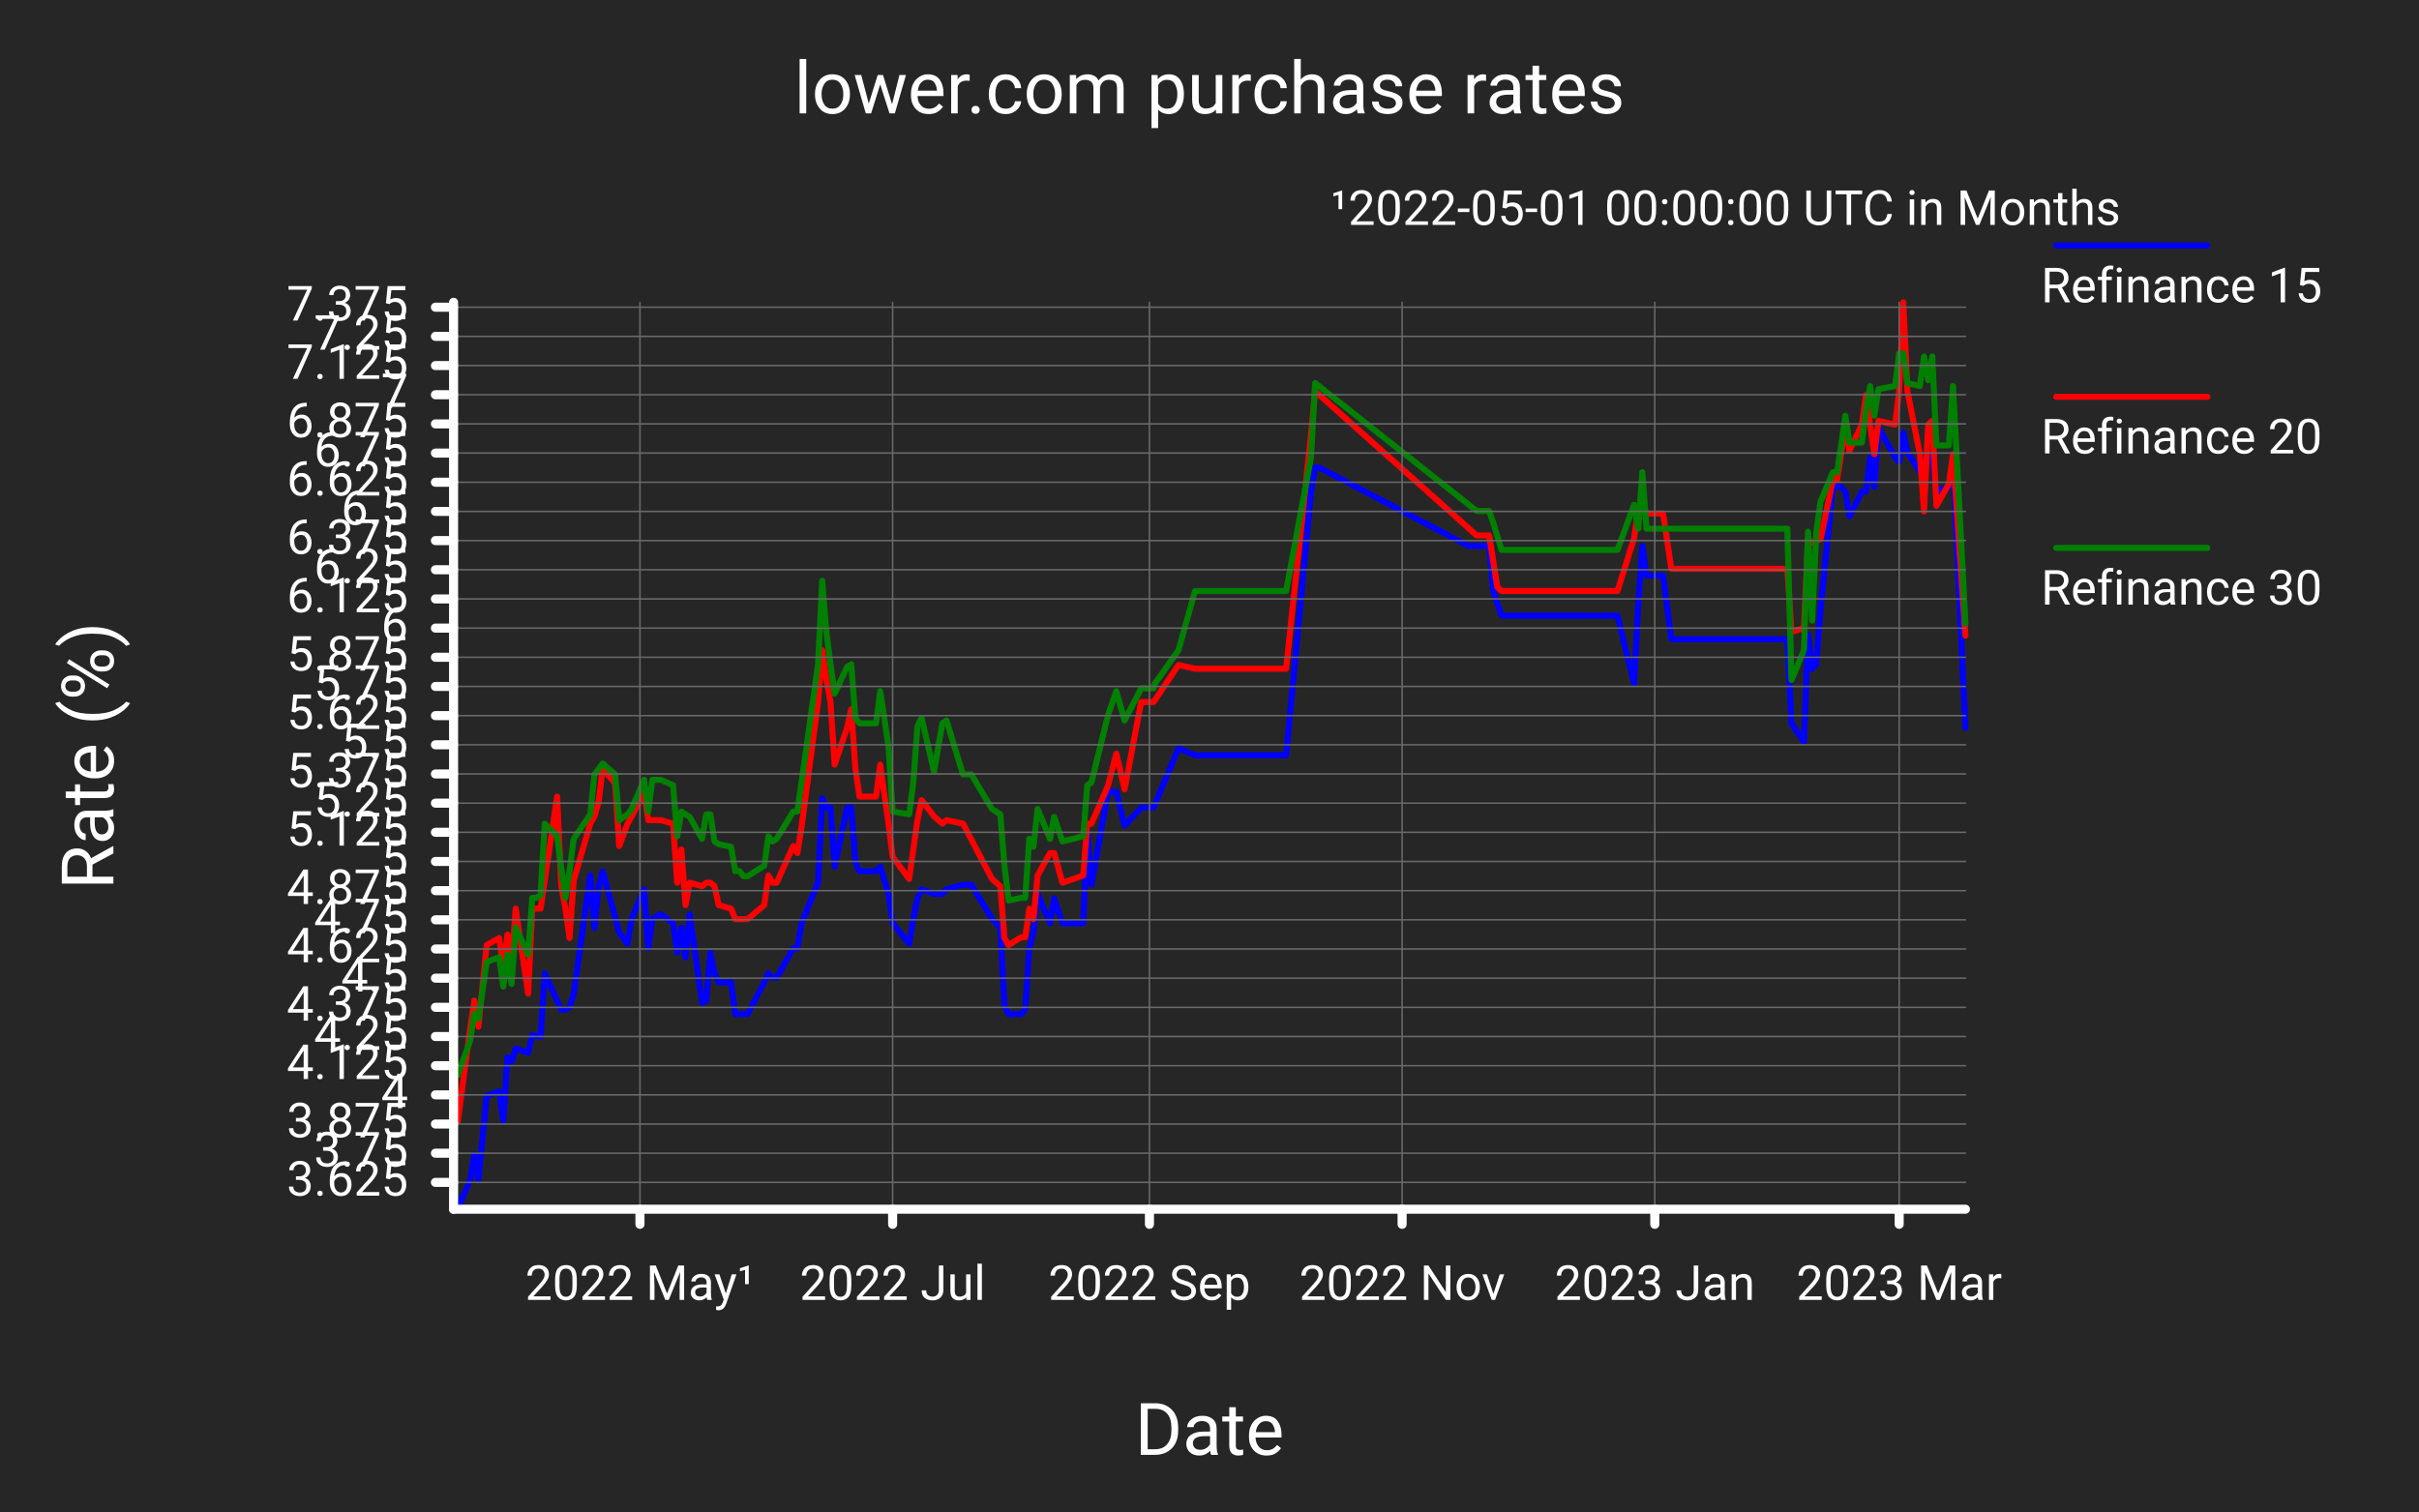
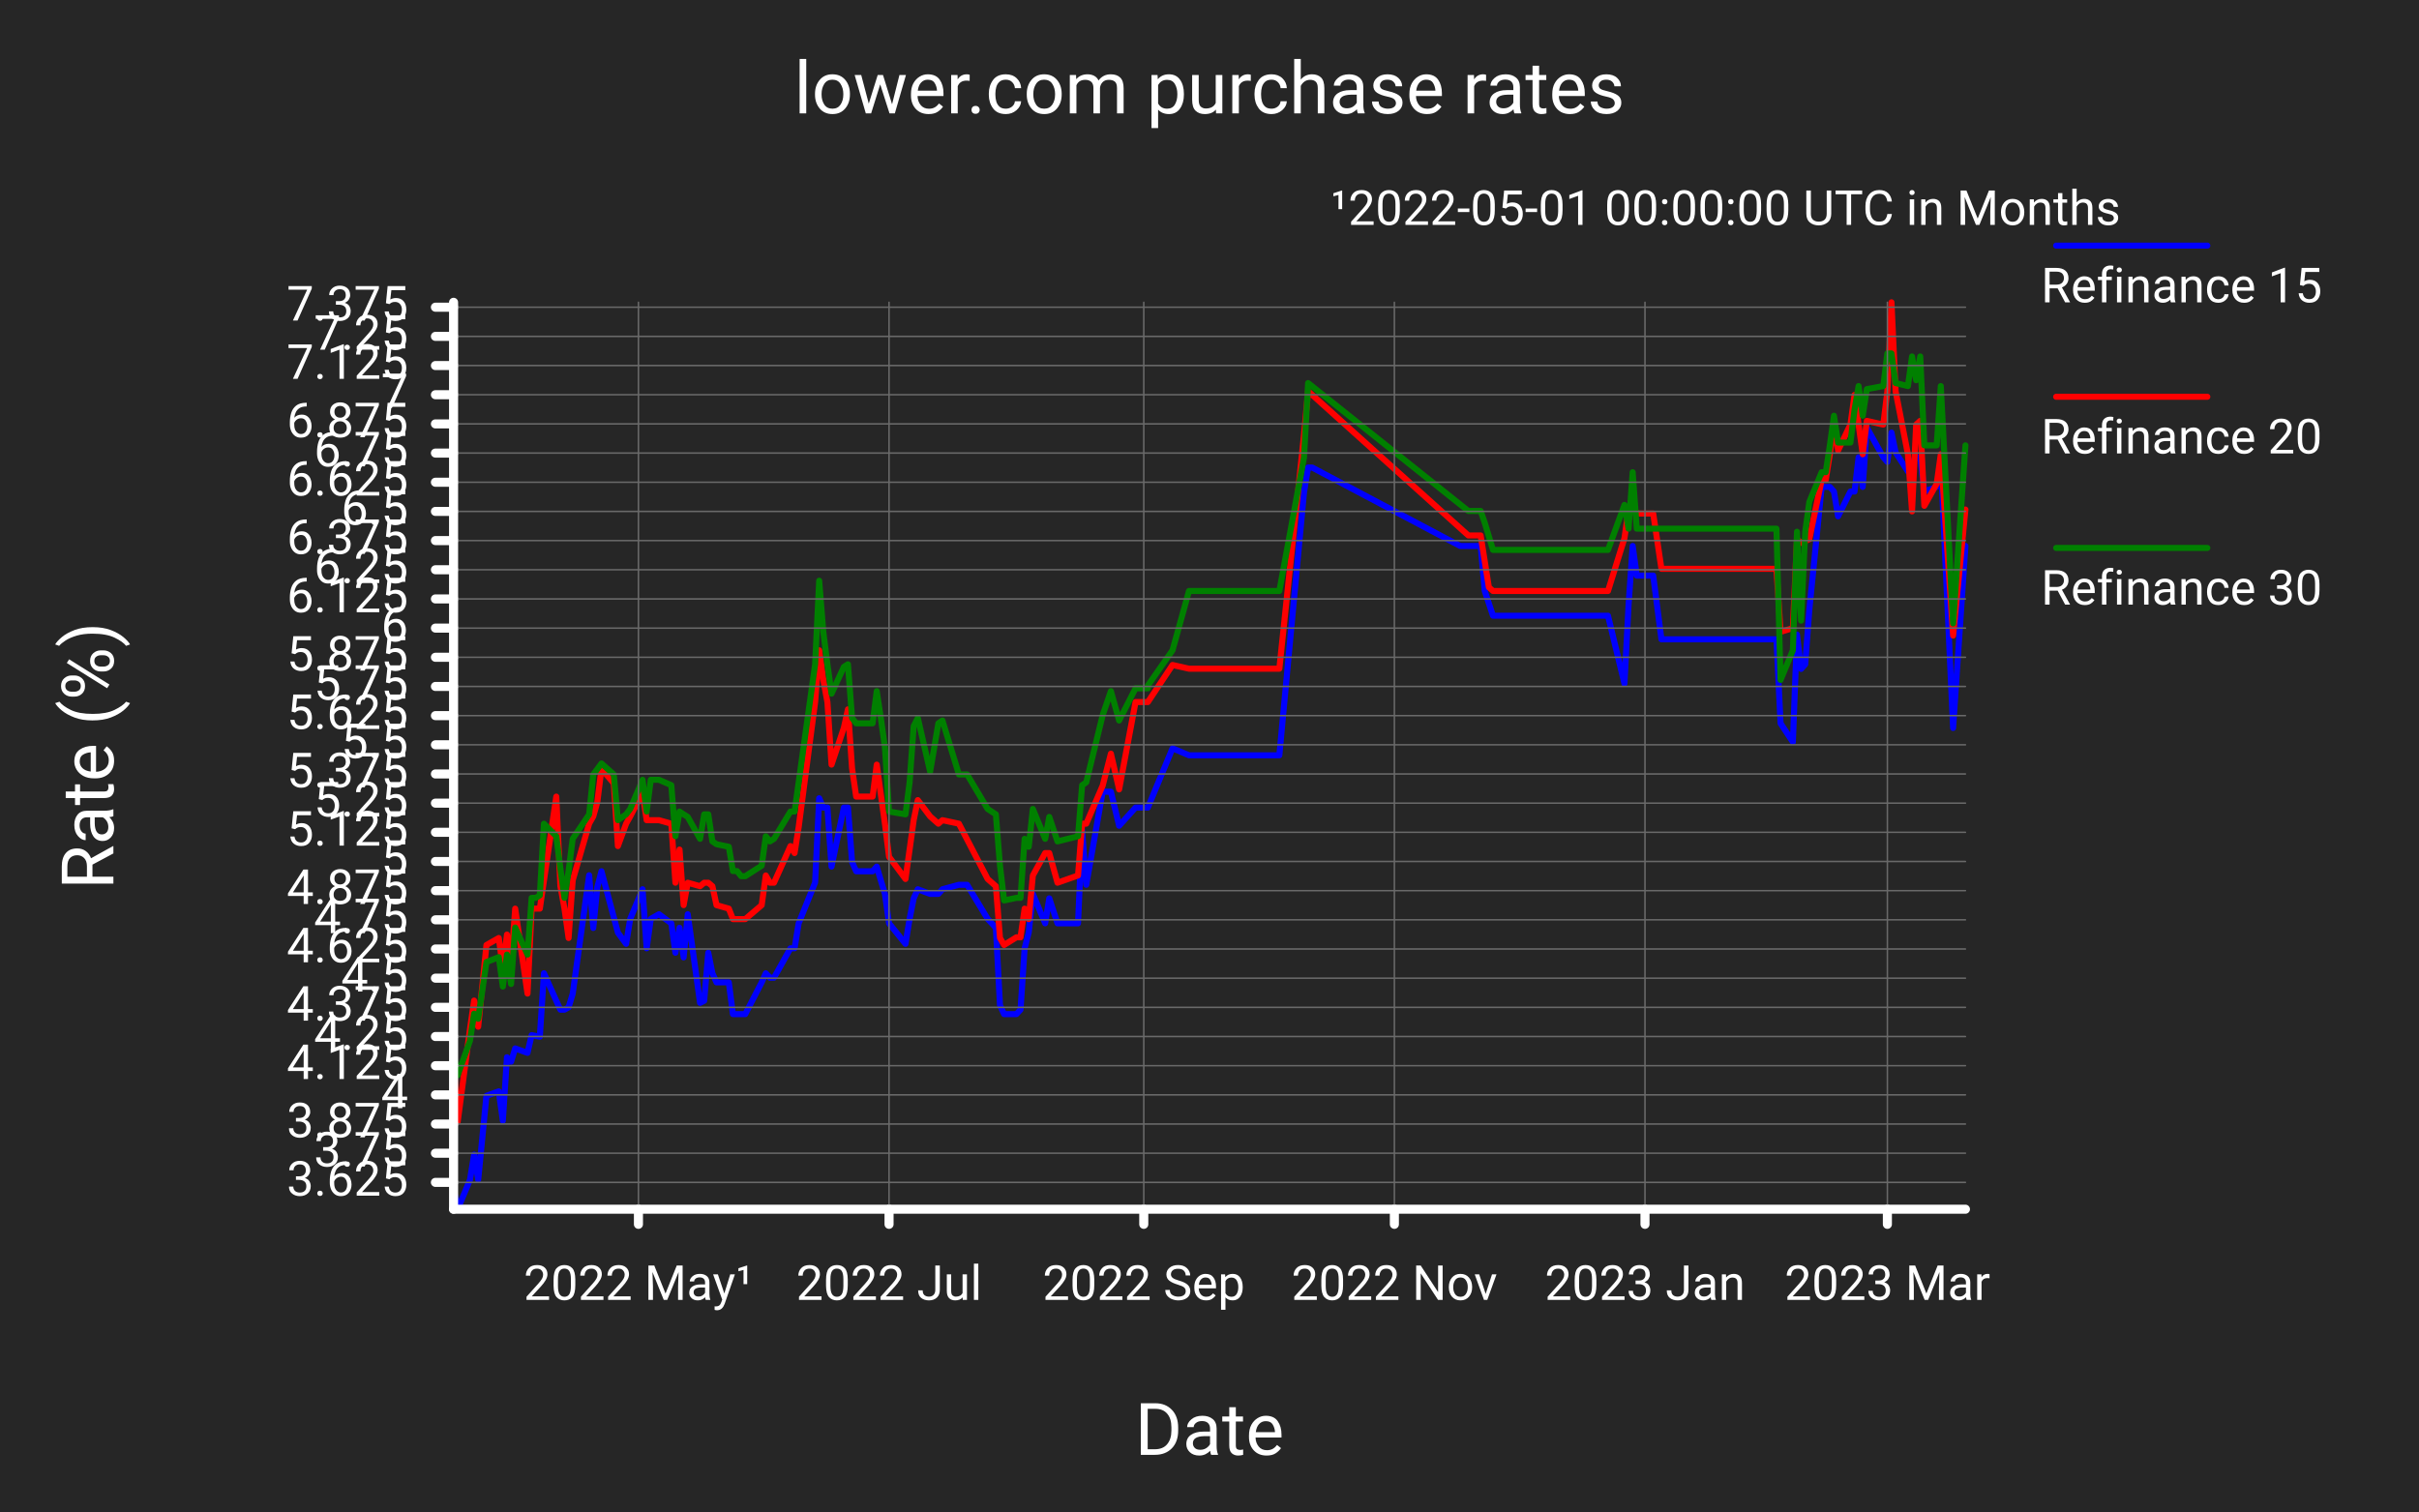
<svg xmlns="http://www.w3.org/2000/svg" class="poloto" width="800" height="500" viewBox="0 0 800 500">
  <style>.poloto{stroke-linecap:round;stroke-linejoin:round;font-family:Roboto,sans-serif;font-size:16px;}.poloto_background{fill:#262626;}.poloto_scatter{stroke-width:7}.poloto_tick_line{stroke:dimgray;stroke-width:0.5}.poloto_line{stroke-width:2}.poloto_text{fill: white;}.poloto_axis_lines{stroke: white;stroke-width:3;fill:none;stroke-dasharray:none}.poloto_title{font-size:24px;dominant-baseline:start;text-anchor:middle;}.poloto_xname{font-size:24px;dominant-baseline:start;text-anchor:middle;}.poloto_yname{font-size:24px;dominant-baseline:start;text-anchor:middle;}.poloto0stroke{stroke:blue;}.poloto1stroke{stroke:red;}.poloto2stroke{stroke:green;}.poloto3stroke{stroke:gold;}.poloto4stroke{stroke:aqua;}.poloto5stroke{stroke:lime;}.poloto6stroke{stroke:orange;}.poloto7stroke{stroke:chocolate;}.poloto0fill{fill:blue;}.poloto1fill{fill:red;}.poloto2fill{fill:green;}.poloto3fill{fill:gold;}.poloto4fill{fill:aqua;}.poloto5fill{fill:lime;}.poloto6fill{fill:orange;}.poloto7fill{fill:chocolate;}</style>
  <circle r="1e5" class="poloto_background" />
  <text class="poloto_text poloto_legend_text" x="675" y="100">Refinance 15</text>
  <line class="poloto_line poloto_legend_icon poloto0stroke poloto0legend" stroke="black" x1="680" x2="730" y1="81.25" y2="81.25" />
-   <path class="poloto_line poloto0stroke" fill="none" stroke="black" d=" M 150.00 393.13 L 151.37 400.00 L 155.48 390.27 L 156.85 381.94 L 158.22 390.27 L 158.22 390.27 L 160.96 362.48 L 165.07 361.01 L 166.44 370.74 L 167.81 349.74 L 169.18 351.21 L 170.55 346.81 L 174.66 348.28 L 176.03 342.41 L 176.03 342.41 L 178.77 342.95 L 180.14 321.95 L 184.25 331.06 L 185.62 333.99 L 186.99 333.99 L 188.36 333.22 L 189.73 328.74 L 195.21 289.53 L 196.58 306.97 L 197.95 293.46 L 199.32 288.21 L 199.32 288.21 L 204.79 308.52 L 207.53 312.22 L 208.90 303.96 L 213.01 294.16 L 214.38 313.69 L 215.75 303.96 L 215.75 303.96 L 218.49 302.42 L 222.60 305.43 L 223.97 315.16 L 223.97 315.16 L 225.34 306.90 L 226.71 316.70 L 228.08 302.42 L 232.19 331.76 L 233.56 331.06 L 234.93 315.16 L 234.93 315.16 L 236.30 321.95 L 237.67 324.96 L 241.78 324.96 L 243.15 335.46 L 244.52 335.46 L 245.89 335.46 L 247.26 335.46 L 252.74 324.96 L 254.11 321.95 L 255.48 323.42 L 256.85 323.42 L 256.85 323.42 L 262.33 313.69 L 263.70 313.69 L 265.07 305.43 L 270.55 291.92 L 271.92 264.05 L 273.29 267.14 L 274.66 267.14 L 276.03 286.67 L 280.14 267.14 L 281.51 267.14 L 282.88 285.13 L 284.25 288.21 L 289.73 288.21 L 291.10 286.67 L 292.47 291.22 L 293.84 295.70 L 295.21 305.43 L 300.68 312.22 L 302.05 303.96 L 303.42 297.17 L 304.79 294.16 L 308.90 295.70 L 311.64 295.70 L 313.01 294.16 L 318.49 292.69 L 318.49 292.69 L 318.49 292.69 L 318.49 292.69 L 318.49 292.69 L 318.49 292.69 L 321.23 292.69 L 321.23 292.69 L 321.23 292.69 L 321.23 292.69 L 321.23 292.69 L 321.23 292.69 L 328.08 303.96 L 330.82 306.90 L 332.19 332.53 L 333.56 335.46 L 337.67 335.46 L 339.04 333.99 L 340.41 313.69 L 341.78 308.44 L 343.15 295.70 L 347.26 305.43 L 347.26 305.43 L 348.63 297.17 L 351.37 305.43 L 351.37 305.43 L 358.22 305.43 L 359.59 274.70 L 360.96 292.69 L 366.44 261.89 L 369.18 261.89 L 369.18 261.89 L 371.92 273.16 L 377.40 267.14 L 377.40 267.14 L 377.40 267.14 L 377.40 267.14 L 377.40 267.14 L 377.40 267.14 L 377.40 267.14 L 377.40 267.14 L 377.40 267.14 L 381.51 267.14 L 389.73 247.53 L 395.21 249.85 L 395.21 249.85 L 399.32 249.85 L 404.79 249.85 L 406.16 249.85 L 406.16 249.85 L 406.16 249.85 L 406.16 249.85 L 406.16 249.85 L 423.97 249.85 L 425.34 249.85 L 433.56 162.92 L 434.93 154.66 L 436.30 154.66 L 485.62 180.60 L 491.10 180.60 L 492.47 180.60 L 493.84 195.50 L 496.58 203.68 L 496.58 203.68 L 502.05 203.68 L 503.42 203.68 L 504.79 203.68 L 506.16 203.68 L 510.27 203.68 L 511.64 203.68 L 514.38 203.68 L 515.75 203.68 L 519.86 203.68 L 521.23 203.68 L 521.23 203.68 L 525.34 203.68 L 529.45 203.68 L 530.82 203.68 L 532.19 203.68 L 533.56 203.68 L 534.93 203.68 L 540.41 226.15 L 541.78 200.21 L 543.15 180.60 L 544.52 190.40 L 548.63 190.40 L 550.00 190.40 L 550.00 190.40 L 552.74 211.48 L 554.11 211.48 L 558.22 211.48 L 559.59 211.48 L 560.96 211.48 L 562.33 211.48 L 563.70 211.48 L 563.70 211.48 L 563.70 211.48 L 563.70 211.48 L 570.55 211.48 L 573.29 211.48 L 577.40 211.48 L 578.77 211.48 L 581.51 211.48 L 582.88 211.48 L 588.36 211.48 L 589.73 211.48 L 591.10 211.48 L 592.47 239.27 L 596.58 245.45 L 597.95 209.93 L 599.32 221.28 L 600.68 219.74 L 602.05 201.75 L 606.16 161.07 L 607.53 161.07 L 608.90 161.07 L 610.27 162.61 L 611.64 170.79 L 615.75 162.61 L 617.12 162.61 L 618.49 151.26 L 619.86 161.07 L 621.23 141.46 L 626.71 151.26 L 628.08 152.80 L 629.45 143.08 L 630.82 149.64 L 634.93 155.97 L 636.30 152.80 L 637.67 151.26 L 639.04 151.26 L 640.41 162.61 L 644.52 161.07 L 645.89 152.80 L 650.00 240.81" />
+   <path class="poloto_line poloto0stroke" fill="none" stroke="black" d=" M 150.00 393.13 L 151.36 400.00 L 155.43 390.27 L 156.79 381.94 L 158.15 390.27 L 158.15 390.27 L 160.87 362.48 L 164.95 361.01 L 166.30 370.74 L 167.66 349.74 L 169.02 351.21 L 170.38 346.81 L 174.46 348.28 L 175.82 342.41 L 175.82 342.41 L 178.53 342.95 L 179.89 321.95 L 183.97 331.06 L 185.33 333.99 L 186.68 333.99 L 188.04 333.22 L 189.40 328.74 L 194.84 289.53 L 196.20 306.97 L 197.55 293.46 L 198.91 288.21 L 198.91 288.21 L 204.35 308.52 L 207.07 312.22 L 208.42 303.96 L 212.50 294.16 L 213.86 313.69 L 215.22 303.96 L 215.22 303.96 L 217.93 302.42 L 222.01 305.43 L 223.37 315.16 L 223.37 315.16 L 224.73 306.90 L 226.09 316.70 L 227.45 302.42 L 231.52 331.76 L 232.88 331.06 L 234.24 315.16 L 234.24 315.16 L 235.60 321.95 L 236.96 324.96 L 241.03 324.96 L 242.39 335.46 L 243.75 335.46 L 245.11 335.46 L 246.47 335.46 L 251.90 324.96 L 253.26 321.95 L 254.62 323.42 L 255.98 323.42 L 255.98 323.42 L 261.41 313.69 L 262.77 313.69 L 264.13 305.43 L 269.57 291.92 L 270.92 264.05 L 272.28 267.14 L 273.64 267.14 L 275.00 286.67 L 279.08 267.14 L 280.43 267.14 L 281.79 285.13 L 283.15 288.21 L 288.59 288.21 L 289.95 286.67 L 291.30 291.22 L 292.66 295.70 L 294.02 305.43 L 299.46 312.22 L 300.82 303.96 L 302.17 297.17 L 303.53 294.16 L 307.61 295.70 L 310.33 295.70 L 311.68 294.16 L 317.12 292.69 L 317.12 292.69 L 317.12 292.69 L 317.12 292.69 L 317.12 292.69 L 317.12 292.69 L 319.84 292.69 L 319.84 292.69 L 319.84 292.69 L 319.84 292.69 L 319.84 292.69 L 319.84 292.69 L 326.63 303.96 L 329.35 306.90 L 330.71 332.53 L 332.07 335.46 L 336.14 335.46 L 337.50 333.99 L 338.86 313.69 L 340.22 308.44 L 341.58 295.70 L 345.65 305.43 L 345.65 305.43 L 347.01 297.17 L 349.73 305.43 L 349.73 305.43 L 356.52 305.43 L 357.88 274.70 L 359.24 292.69 L 364.67 261.89 L 367.39 261.89 L 367.39 261.89 L 370.11 273.16 L 375.54 267.14 L 375.54 267.14 L 375.54 267.14 L 375.54 267.14 L 375.54 267.14 L 375.54 267.14 L 375.54 267.14 L 375.54 267.14 L 375.54 267.14 L 379.62 267.14 L 387.77 247.53 L 393.21 249.85 L 393.21 249.85 L 397.28 249.85 L 402.72 249.85 L 404.08 249.85 L 404.08 249.85 L 404.08 249.85 L 404.08 249.85 L 404.08 249.85 L 421.74 249.85 L 423.10 249.85 L 431.25 162.92 L 432.61 154.66 L 433.97 154.66 L 482.88 180.60 L 488.32 180.60 L 489.67 180.60 L 491.03 195.50 L 493.75 203.68 L 493.75 203.68 L 499.18 203.68 L 500.54 203.68 L 501.90 203.68 L 503.26 203.68 L 507.34 203.68 L 508.70 203.68 L 511.41 203.68 L 512.77 203.68 L 516.85 203.68 L 518.21 203.68 L 518.21 203.68 L 522.28 203.68 L 526.36 203.68 L 527.72 203.68 L 529.08 203.68 L 530.43 203.68 L 531.79 203.68 L 537.23 226.15 L 538.59 200.21 L 539.95 180.60 L 541.30 190.40 L 545.38 190.40 L 546.74 190.40 L 546.74 190.40 L 549.46 211.48 L 550.82 211.48 L 554.89 211.48 L 556.25 211.48 L 557.61 211.48 L 558.97 211.48 L 560.33 211.48 L 560.33 211.48 L 560.33 211.48 L 560.33 211.48 L 567.12 211.48 L 569.84 211.48 L 573.91 211.48 L 575.27 211.48 L 577.99 211.48 L 579.35 211.48 L 584.78 211.48 L 586.14 211.48 L 587.50 211.48 L 588.86 239.27 L 592.93 245.45 L 594.29 209.93 L 595.65 221.28 L 597.01 219.74 L 598.37 201.75 L 602.45 161.07 L 603.80 161.07 L 605.16 161.07 L 606.52 162.61 L 607.88 170.79 L 611.96 162.61 L 613.32 162.61 L 614.67 151.26 L 616.03 161.07 L 617.39 141.46 L 622.83 151.26 L 624.18 152.80 L 625.54 143.08 L 626.90 149.64 L 630.98 155.97 L 632.34 152.80 L 633.70 151.26 L 635.05 151.26 L 636.41 162.61 L 640.49 161.07 L 641.85 152.80 L 645.92 240.81 L 650.00 180.60" />
  <text class="poloto_text poloto_legend_text" x="675" y="150">Refinance 20</text>
  <line class="poloto_line poloto_legend_icon poloto1stroke poloto1legend" stroke="black" x1="680" x2="730" y1="131.25" y2="131.25" />
-   <path class="poloto_line poloto1stroke" fill="none" stroke="black" d=" M 150.00 350.51 L 151.37 371.13 L 155.48 340.40 L 156.85 330.98 L 158.22 339.63 L 158.22 339.63 L 160.96 312.61 L 165.07 310.29 L 166.44 320.10 L 167.81 309.14 L 169.18 318.94 L 170.55 300.57 L 174.66 328.67 L 176.03 300.57 L 176.03 300.57 L 178.77 300.57 L 178.77 300.57 L 184.25 263.51 L 185.62 293.15 L 186.99 300.57 L 188.36 310.29 L 189.73 291.22 L 195.21 272.47 L 196.58 270.07 L 197.95 265.29 L 199.32 254.32 L 203.42 259.11 L 204.79 279.88 L 207.53 272.47 L 208.90 270.07 L 213.01 262.27 L 214.38 271.31 L 215.75 271.31 L 215.75 271.31 L 218.49 271.31 L 222.60 272.47 L 223.97 292.00 L 223.97 292.00 L 225.34 281.03 L 226.71 299.41 L 228.08 292.00 L 232.19 293.15 L 233.56 292.00 L 234.93 292.00 L 234.93 292.00 L 236.30 293.15 L 237.67 299.41 L 241.78 300.57 L 243.15 304.04 L 244.52 304.04 L 245.89 304.04 L 247.26 304.04 L 252.74 299.41 L 254.11 289.60 L 255.48 292.00 L 256.85 292.00 L 256.85 292.00 L 262.33 279.88 L 263.70 282.19 L 265.07 273.62 L 270.55 232.24 L 271.92 215.11 L 273.29 224.91 L 274.66 232.24 L 276.03 252.93 L 280.14 240.74 L 281.51 234.64 L 282.88 254.17 L 284.25 263.51 L 289.73 263.51 L 291.10 252.93 L 292.47 262.74 L 293.84 272.47 L 295.21 283.43 L 300.68 290.76 L 302.05 281.03 L 303.42 271.31 L 304.79 264.67 L 308.90 270.07 L 311.64 272.47 L 313.01 271.31 L 318.49 272.47 L 318.49 272.47 L 318.49 272.47 L 318.49 272.47 L 318.49 272.47 L 318.49 272.47 L 318.49 272.47 L 318.49 272.47 L 318.49 272.47 L 318.49 272.47 L 318.49 272.47 L 318.49 272.47 L 328.08 290.76 L 330.82 293.15 L 332.19 310.29 L 333.56 312.61 L 337.67 310.06 L 339.04 310.06 L 340.41 300.57 L 341.78 304.04 L 343.15 289.60 L 347.26 282.19 L 347.26 282.19 L 348.63 282.19 L 351.37 292.00 L 351.37 292.00 L 358.22 289.60 L 359.59 272.47 L 360.96 272.47 L 366.44 259.88 L 369.18 249.31 L 369.18 249.31 L 371.92 261.12 L 377.40 232.24 L 377.40 232.24 L 377.40 232.24 L 377.40 232.24 L 377.40 232.24 L 377.40 232.24 L 377.40 232.24 L 377.40 232.24 L 377.40 232.24 L 381.51 232.24 L 389.73 219.97 L 395.21 221.20 L 397.95 221.20 L 399.32 221.20 L 399.32 221.20 L 406.16 221.20 L 407.53 221.20 L 407.53 221.20 L 407.53 221.20 L 407.53 221.20 L 423.97 221.20 L 425.34 221.20 L 433.56 143.85 L 434.93 129.41 L 434.93 129.41 L 488.36 177.12 L 491.10 177.12 L 492.47 177.12 L 495.21 194.26 L 496.58 195.50 L 496.58 195.50 L 502.05 195.50 L 503.42 195.50 L 504.79 195.50 L 506.16 195.50 L 510.27 195.50 L 511.64 195.50 L 514.38 195.50 L 515.75 195.50 L 519.86 195.50 L 521.23 195.50 L 521.23 195.50 L 525.34 195.50 L 529.45 195.50 L 530.82 195.50 L 532.19 195.50 L 533.56 195.50 L 534.93 195.50 L 540.41 178.05 L 541.78 168.55 L 543.15 167.32 L 544.52 169.87 L 548.63 169.87 L 550.00 169.87 L 550.00 169.87 L 552.74 188.16 L 554.11 188.16 L 558.22 188.16 L 559.59 188.16 L 560.96 188.16 L 562.33 188.16 L 563.70 188.16 L 563.70 188.16 L 569.18 188.16 L 569.18 188.16 L 570.55 188.16 L 573.29 188.16 L 577.40 188.16 L 578.77 188.16 L 581.51 188.16 L 582.88 188.16 L 588.36 188.16 L 589.73 188.16 L 591.10 188.16 L 592.47 209.01 L 596.58 207.77 L 597.95 178.36 L 599.32 179.59 L 599.32 179.59 L 602.05 178.36 L 606.16 158.75 L 607.53 158.75 L 608.90 150.26 L 610.27 140.45 L 611.64 149.02 L 615.75 140.45 L 617.12 130.65 L 618.49 140.45 L 619.86 150.26 L 621.23 139.22 L 626.71 140.45 L 628.08 129.41 L 629.45 100.00 L 630.82 129.41 L 634.93 150.26 L 636.30 169.17 L 637.67 140.45 L 639.04 139.22 L 640.41 167.32 L 644.52 160.06 L 645.89 150.26 L 650.00 210.24" />
+   <path class="poloto_line poloto1stroke" fill="none" stroke="black" d=" M 150.00 350.51 L 151.36 371.13 L 155.43 340.40 L 156.79 330.98 L 158.15 339.63 L 158.15 339.63 L 160.87 312.61 L 164.95 310.29 L 166.30 320.10 L 167.66 309.14 L 169.02 318.94 L 170.38 300.57 L 174.46 328.67 L 175.82 300.57 L 175.82 300.57 L 178.53 300.57 L 178.53 300.57 L 183.97 263.51 L 185.33 293.15 L 186.68 300.57 L 188.04 310.29 L 189.40 291.22 L 194.84 272.47 L 196.20 270.07 L 197.55 265.29 L 198.91 254.32 L 202.99 259.11 L 204.35 279.88 L 207.07 272.47 L 208.42 270.07 L 212.50 262.27 L 213.86 271.31 L 215.22 271.31 L 215.22 271.31 L 217.93 271.31 L 222.01 272.47 L 223.37 292.00 L 223.37 292.00 L 224.73 281.03 L 226.09 299.41 L 227.45 292.00 L 231.52 293.15 L 232.88 292.00 L 234.24 292.00 L 234.24 292.00 L 235.60 293.15 L 236.96 299.41 L 241.03 300.57 L 242.39 304.04 L 243.75 304.04 L 245.11 304.04 L 246.47 304.04 L 251.90 299.41 L 253.26 289.60 L 254.62 292.00 L 255.98 292.00 L 255.98 292.00 L 261.41 279.88 L 262.77 282.19 L 264.13 273.62 L 269.57 232.24 L 270.92 215.11 L 272.28 224.91 L 273.64 232.24 L 275.00 252.93 L 279.08 240.74 L 280.43 234.64 L 281.79 254.17 L 283.15 263.51 L 288.59 263.51 L 289.95 252.93 L 291.30 262.74 L 292.66 272.47 L 294.02 283.43 L 299.46 290.76 L 300.82 281.03 L 302.17 271.31 L 303.53 264.67 L 307.61 270.07 L 310.33 272.47 L 311.68 271.31 L 317.12 272.47 L 317.12 272.47 L 317.12 272.47 L 317.12 272.47 L 317.12 272.47 L 317.12 272.47 L 317.12 272.47 L 317.12 272.47 L 317.12 272.47 L 317.12 272.47 L 317.12 272.47 L 317.12 272.47 L 326.63 290.76 L 329.35 293.15 L 330.71 310.29 L 332.07 312.61 L 336.14 310.06 L 337.50 310.06 L 338.86 300.57 L 340.22 304.04 L 341.58 289.60 L 345.65 282.19 L 345.65 282.19 L 347.01 282.19 L 349.73 292.00 L 349.73 292.00 L 356.52 289.60 L 357.88 272.47 L 359.24 272.47 L 364.67 259.88 L 367.39 249.31 L 367.39 249.31 L 370.11 261.12 L 375.54 232.24 L 375.54 232.24 L 375.54 232.24 L 375.54 232.24 L 375.54 232.24 L 375.54 232.24 L 375.54 232.24 L 375.54 232.24 L 375.54 232.24 L 379.62 232.24 L 387.77 219.97 L 393.21 221.20 L 395.92 221.20 L 397.28 221.20 L 397.28 221.20 L 404.08 221.20 L 405.43 221.20 L 405.43 221.20 L 405.43 221.20 L 405.43 221.20 L 421.74 221.20 L 423.10 221.20 L 431.25 143.85 L 432.61 129.41 L 432.61 129.41 L 485.60 177.12 L 488.32 177.12 L 489.67 177.12 L 492.39 194.26 L 493.75 195.50 L 493.75 195.50 L 499.18 195.50 L 500.54 195.50 L 501.90 195.50 L 503.26 195.50 L 507.34 195.50 L 508.70 195.50 L 511.41 195.50 L 512.77 195.50 L 516.85 195.50 L 518.21 195.50 L 518.21 195.50 L 522.28 195.50 L 526.36 195.50 L 527.72 195.50 L 529.08 195.50 L 530.43 195.50 L 531.79 195.50 L 537.23 178.05 L 538.59 168.55 L 539.95 167.32 L 541.30 169.87 L 545.38 169.87 L 546.74 169.87 L 546.74 169.87 L 549.46 188.16 L 550.82 188.16 L 554.89 188.16 L 556.25 188.16 L 557.61 188.16 L 558.97 188.16 L 560.33 188.16 L 560.33 188.16 L 565.76 188.16 L 565.76 188.16 L 567.12 188.16 L 569.84 188.16 L 573.91 188.16 L 575.27 188.16 L 577.99 188.16 L 579.35 188.16 L 584.78 188.16 L 586.14 188.16 L 587.50 188.16 L 588.86 209.01 L 592.93 207.77 L 594.29 178.36 L 595.65 179.59 L 595.65 179.59 L 598.37 178.36 L 602.45 158.75 L 603.80 158.75 L 605.16 150.26 L 606.52 140.45 L 607.88 149.02 L 611.96 140.45 L 613.32 130.65 L 614.67 140.45 L 616.03 150.26 L 617.39 139.22 L 622.83 140.45 L 624.18 129.41 L 625.54 100.00 L 626.90 129.41 L 630.98 150.26 L 632.34 169.17 L 633.70 140.45 L 635.05 139.22 L 636.41 167.32 L 640.49 160.06 L 641.85 150.26 L 645.92 210.24 L 650.00 168.55" />
  <text class="poloto_text poloto_legend_text" x="675" y="200">Refinance 30</text>
  <line class="poloto_line poloto_legend_icon poloto2stroke poloto2legend" stroke="black" x1="680" x2="730" y1="181.25" y2="181.25" />
-   <path class="poloto_line poloto2stroke" fill="none" stroke="black" d=" M 150.00 348.35 L 151.37 355.69 L 155.48 344.26 L 156.85 335.31 L 158.22 337.00 L 158.22 337.00 L 160.96 318.24 L 165.07 316.62 L 166.44 326.35 L 167.81 315.77 L 169.18 325.50 L 170.55 306.82 L 174.66 315.77 L 176.03 297.01 L 177.40 297.01 L 178.77 296.17 L 180.14 272.47 L 184.25 276.63 L 185.62 287.29 L 186.99 297.01 L 188.36 288.14 L 189.73 277.48 L 195.21 269.38 L 196.58 256.18 L 197.95 254.40 L 199.32 252.55 L 203.42 256.18 L 204.79 271.31 L 207.53 269.38 L 208.90 267.60 L 213.01 257.95 L 214.38 268.45 L 215.75 257.95 L 215.75 257.95 L 218.49 257.95 L 222.60 259.73 L 223.97 276.63 L 223.97 276.63 L 225.34 268.45 L 226.71 269.38 L 228.08 270.23 L 232.19 277.48 L 233.56 269.38 L 234.93 269.38 L 234.93 269.38 L 236.30 278.33 L 237.67 279.26 L 241.78 280.11 L 243.15 288.14 L 244.52 288.14 L 245.89 289.84 L 247.26 289.84 L 252.74 286.36 L 254.11 276.63 L 255.48 278.33 L 256.85 277.48 L 256.85 277.48 L 262.33 268.45 L 263.70 268.45 L 265.07 258.80 L 270.55 219.74 L 271.92 192.10 L 273.29 209.01 L 274.66 219.74 L 276.03 229.46 L 280.14 220.59 L 281.51 219.74 L 282.88 237.49 L 284.25 239.27 L 289.73 239.27 L 291.10 228.62 L 292.47 237.49 L 293.84 247.22 L 295.21 268.45 L 300.68 269.38 L 302.05 258.80 L 303.42 240.20 L 304.79 237.49 L 308.90 255.25 L 311.64 239.27 L 313.01 238.34 L 318.49 256.18 L 318.49 256.18 L 318.49 256.18 L 318.49 256.18 L 318.49 256.18 L 318.49 256.18 L 321.23 256.18 L 321.23 256.18 L 321.23 256.18 L 321.23 256.18 L 321.23 256.18 L 321.23 256.18 L 328.08 267.60 L 330.82 269.38 L 332.19 286.36 L 333.56 297.86 L 337.67 297.01 L 339.04 297.01 L 340.41 277.48 L 341.78 280.11 L 343.15 267.60 L 347.26 277.48 L 347.26 277.48 L 348.63 270.23 L 351.37 278.33 L 351.37 278.33 L 358.22 276.63 L 359.59 259.73 L 360.96 258.80 L 366.44 236.57 L 369.18 228.62 L 369.18 228.62 L 371.92 238.34 L 377.40 227.69 L 377.40 227.69 L 377.40 227.69 L 377.40 227.69 L 377.40 227.69 L 377.40 227.69 L 377.40 227.69 L 377.40 227.69 L 381.51 227.69 L 381.51 226.76 L 389.73 215.11 L 395.21 195.50 L 395.21 195.50 L 399.32 195.50 L 399.32 195.50 L 406.16 195.50 L 407.53 195.50 L 407.53 195.50 L 407.53 195.50 L 407.53 195.50 L 423.97 195.50 L 425.34 195.50 L 433.56 151.34 L 434.93 126.71 L 434.93 126.71 L 488.36 169.02 L 491.10 169.02 L 492.47 169.02 L 493.84 172.95 L 496.58 181.91 L 496.58 181.91 L 502.05 181.91 L 503.42 181.91 L 504.79 181.91 L 506.16 181.91 L 510.27 181.91 L 511.64 181.91 L 514.38 181.91 L 515.75 181.91 L 519.86 181.91 L 521.23 181.91 L 521.23 181.91 L 525.34 181.91 L 529.45 181.91 L 530.82 181.91 L 532.19 181.91 L 533.56 181.91 L 534.93 181.91 L 540.41 167.01 L 541.78 174.88 L 543.15 156.20 L 544.52 174.88 L 548.63 174.88 L 550.00 174.88 L 550.00 174.88 L 552.74 174.88 L 554.11 174.88 L 558.22 174.88 L 559.59 174.88 L 560.96 174.88 L 562.33 174.88 L 563.70 174.88 L 563.70 174.88 L 569.18 174.88 L 569.18 174.88 L 570.55 174.88 L 573.29 174.88 L 577.40 174.88 L 578.77 174.88 L 581.51 174.88 L 582.88 174.88 L 588.36 174.88 L 589.73 174.88 L 591.10 174.88 L 592.47 224.91 L 596.58 215.11 L 597.95 175.89 L 599.32 205.30 L 600.68 175.89 L 602.05 166.01 L 606.16 156.20 L 607.53 156.20 L 608.90 147.32 L 610.27 137.52 L 611.64 146.40 L 615.75 146.40 L 617.12 135.59 L 618.49 127.71 L 619.86 137.52 L 621.23 128.72 L 626.71 127.71 L 628.08 116.91 L 629.45 116.91 L 630.82 126.71 L 634.93 127.71 L 636.30 117.91 L 637.67 125.78 L 639.04 117.91 L 640.41 147.32 L 644.52 147.32 L 645.89 127.71 L 650.00 206.23" />
+   <path class="poloto_line poloto2stroke" fill="none" stroke="black" d=" M 150.00 348.35 L 151.36 355.69 L 155.43 344.26 L 156.79 335.31 L 158.15 337.00 L 158.15 337.00 L 160.87 318.24 L 164.95 316.62 L 166.30 326.35 L 167.66 315.77 L 169.02 325.50 L 170.38 306.82 L 174.46 315.77 L 175.82 297.01 L 177.17 297.01 L 178.53 296.17 L 179.89 272.47 L 183.97 276.63 L 185.33 287.29 L 186.68 297.01 L 188.04 288.14 L 189.40 277.48 L 194.84 269.38 L 196.20 256.18 L 197.55 254.40 L 198.91 252.55 L 202.99 256.18 L 204.35 271.31 L 207.07 269.38 L 208.42 267.60 L 212.50 257.95 L 213.86 268.45 L 215.22 257.95 L 215.22 257.95 L 217.93 257.95 L 222.01 259.73 L 223.37 276.63 L 223.37 276.63 L 224.73 268.45 L 226.09 269.38 L 227.45 270.23 L 231.52 277.48 L 232.88 269.38 L 234.24 269.38 L 234.24 269.38 L 235.60 278.33 L 236.96 279.26 L 241.03 280.11 L 242.39 288.14 L 243.75 288.14 L 245.11 289.84 L 246.47 289.84 L 251.90 286.36 L 253.26 276.63 L 254.62 278.33 L 255.98 277.48 L 255.98 277.48 L 261.41 268.45 L 262.77 268.45 L 264.13 258.80 L 269.57 219.74 L 270.92 192.10 L 272.28 209.01 L 273.64 219.74 L 275.00 229.46 L 279.08 220.59 L 280.43 219.74 L 281.79 237.49 L 283.15 239.27 L 288.59 239.27 L 289.95 228.62 L 291.30 237.49 L 292.66 247.22 L 294.02 268.45 L 299.46 269.38 L 300.82 258.80 L 302.17 240.20 L 303.53 237.49 L 307.61 255.25 L 310.33 239.27 L 311.68 238.34 L 317.12 256.18 L 317.12 256.18 L 317.12 256.18 L 317.12 256.18 L 317.12 256.18 L 317.12 256.18 L 319.84 256.18 L 319.84 256.18 L 319.84 256.18 L 319.84 256.18 L 319.84 256.18 L 319.84 256.18 L 326.63 267.60 L 329.35 269.38 L 330.71 286.36 L 332.07 297.86 L 336.14 297.01 L 337.50 297.01 L 338.86 277.48 L 340.22 280.11 L 341.58 267.60 L 345.65 277.48 L 345.65 277.48 L 347.01 270.23 L 349.73 278.33 L 349.73 278.33 L 356.52 276.63 L 357.88 259.73 L 359.24 258.80 L 364.67 236.57 L 367.39 228.62 L 367.39 228.62 L 370.11 238.34 L 375.54 227.69 L 375.54 227.69 L 375.54 227.69 L 375.54 227.69 L 375.54 227.69 L 375.54 227.69 L 375.54 227.69 L 375.54 227.69 L 379.62 227.69 L 379.62 226.76 L 387.77 215.11 L 393.21 195.50 L 393.21 195.50 L 397.28 195.50 L 397.28 195.50 L 404.08 195.50 L 405.43 195.50 L 405.43 195.50 L 405.43 195.50 L 405.43 195.50 L 421.74 195.50 L 423.10 195.50 L 431.25 151.34 L 432.61 126.71 L 432.61 126.71 L 485.60 169.02 L 488.32 169.02 L 489.67 169.02 L 491.03 172.95 L 493.75 181.91 L 493.75 181.91 L 499.18 181.91 L 500.54 181.91 L 501.90 181.91 L 503.26 181.91 L 507.34 181.91 L 508.70 181.91 L 511.41 181.91 L 512.77 181.91 L 516.85 181.91 L 518.21 181.91 L 518.21 181.91 L 522.28 181.91 L 526.36 181.91 L 527.72 181.91 L 529.08 181.91 L 530.43 181.91 L 531.79 181.91 L 537.23 167.01 L 538.59 174.88 L 539.95 156.20 L 541.30 174.88 L 545.38 174.88 L 546.74 174.88 L 546.74 174.88 L 549.46 174.88 L 550.82 174.88 L 554.89 174.88 L 556.25 174.88 L 557.61 174.88 L 558.97 174.88 L 560.33 174.88 L 560.33 174.88 L 565.76 174.88 L 565.76 174.88 L 567.12 174.88 L 569.84 174.88 L 573.91 174.88 L 575.27 174.88 L 577.99 174.88 L 579.35 174.88 L 584.78 174.88 L 586.14 174.88 L 587.50 174.88 L 588.86 224.91 L 592.93 215.11 L 594.29 175.89 L 595.65 205.30 L 597.01 175.89 L 598.37 166.01 L 602.45 156.20 L 603.80 156.20 L 605.16 147.32 L 606.52 137.52 L 607.88 146.40 L 611.96 146.40 L 613.32 135.59 L 614.67 127.71 L 616.03 137.52 L 617.39 128.72 L 622.83 127.71 L 624.18 116.91 L 625.54 116.91 L 626.90 126.71 L 630.98 127.71 L 632.34 117.91 L 633.70 125.78 L 635.05 117.91 L 636.41 147.32 L 640.49 147.32 L 641.85 127.71 L 645.92 206.23 L 650.00 147.32" />
  <text class="poloto_labels poloto_text poloto_title" x="400" y="37.5">lower.com purchase rates</text>
  <text class="poloto_labels poloto_text poloto_xname" x="400" y="481.25">Date</text>
  <text class="poloto_labels poloto_text poloto_yname" transform="rotate(-90,37.5,250)" x="37.5" y="250">Rate (%)</text>
  <text class="poloto_tick_labels poloto_text" dominant-baseline="middle" text-anchor="start" x="150" y="70" />
  <line class="poloto_axis_lines" stroke="black" x1="150" x2="144" y1="391.122" y2="391.122" />
  <line class="poloto_tick_line" stroke="black" x1="150" x2="650" y1="391.122" y2="391.122" />
  <text class="poloto_tick_labels poloto_text" dominant-baseline="middle" text-anchor="end" x="135" y="391.122">3.625</text>
  <line class="poloto_axis_lines" stroke="black" x1="150" x2="144" y1="381.472" y2="381.472" />
  <line class="poloto_tick_line" stroke="black" x1="150" x2="650" y1="381.472" y2="381.472" />
  <text class="poloto_tick_labels poloto_text" dominant-baseline="middle" text-anchor="end" x="135" y="381.472">3.75</text>
  <line class="poloto_axis_lines" stroke="black" x1="150" x2="144" y1="371.822" y2="371.822" />
  <line class="poloto_tick_line" stroke="black" x1="150" x2="650" y1="371.822" y2="371.822" />
  <text class="poloto_tick_labels poloto_text" dominant-baseline="middle" text-anchor="end" x="135" y="371.822">3.875</text>
  <line class="poloto_axis_lines" stroke="black" x1="150" x2="144" y1="362.172" y2="362.172" />
  <line class="poloto_tick_line" stroke="black" x1="150" x2="650" y1="362.172" y2="362.172" />
  <text class="poloto_tick_labels poloto_text" dominant-baseline="middle" text-anchor="end" x="135" y="362.172">4</text>
  <line class="poloto_axis_lines" stroke="black" x1="150" x2="144" y1="352.522" y2="352.522" />
  <line class="poloto_tick_line" stroke="black" x1="150" x2="650" y1="352.522" y2="352.522" />
  <text class="poloto_tick_labels poloto_text" dominant-baseline="middle" text-anchor="end" x="135" y="352.522">4.125</text>
  <line class="poloto_axis_lines" stroke="black" x1="150" x2="144" y1="342.872" y2="342.872" />
  <line class="poloto_tick_line" stroke="black" x1="150" x2="650" y1="342.872" y2="342.872" />
  <text class="poloto_tick_labels poloto_text" dominant-baseline="middle" text-anchor="end" x="135" y="342.872">4.25</text>
  <line class="poloto_axis_lines" stroke="black" x1="150" x2="144" y1="333.222" y2="333.222" />
  <line class="poloto_tick_line" stroke="black" x1="150" x2="650" y1="333.222" y2="333.222" />
  <text class="poloto_tick_labels poloto_text" dominant-baseline="middle" text-anchor="end" x="135" y="333.222">4.375</text>
  <line class="poloto_axis_lines" stroke="black" x1="150" x2="144" y1="323.572" y2="323.572" />
  <line class="poloto_tick_line" stroke="black" x1="150" x2="650" y1="323.572" y2="323.572" />
  <text class="poloto_tick_labels poloto_text" dominant-baseline="middle" text-anchor="end" x="135" y="323.572">4.5</text>
  <line class="poloto_axis_lines" stroke="black" x1="150" x2="144" y1="313.922" y2="313.922" />
  <line class="poloto_tick_line" stroke="black" x1="150" x2="650" y1="313.922" y2="313.922" />
  <text class="poloto_tick_labels poloto_text" dominant-baseline="middle" text-anchor="end" x="135" y="313.922">4.625</text>
  <line class="poloto_axis_lines" stroke="black" x1="150" x2="144" y1="304.272" y2="304.272" />
  <line class="poloto_tick_line" stroke="black" x1="150" x2="650" y1="304.272" y2="304.272" />
  <text class="poloto_tick_labels poloto_text" dominant-baseline="middle" text-anchor="end" x="135" y="304.272">4.75</text>
  <line class="poloto_axis_lines" stroke="black" x1="150" x2="144" y1="294.622" y2="294.622" />
  <line class="poloto_tick_line" stroke="black" x1="150" x2="650" y1="294.622" y2="294.622" />
  <text class="poloto_tick_labels poloto_text" dominant-baseline="middle" text-anchor="end" x="135" y="294.622">4.875</text>
  <line class="poloto_axis_lines" stroke="black" x1="150" x2="144" y1="284.972" y2="284.972" />
  <line class="poloto_tick_line" stroke="black" x1="150" x2="650" y1="284.972" y2="284.972" />
  <text class="poloto_tick_labels poloto_text" dominant-baseline="middle" text-anchor="end" x="135" y="284.972">5</text>
  <line class="poloto_axis_lines" stroke="black" x1="150" x2="144" y1="275.322" y2="275.322" />
  <line class="poloto_tick_line" stroke="black" x1="150" x2="650" y1="275.322" y2="275.322" />
  <text class="poloto_tick_labels poloto_text" dominant-baseline="middle" text-anchor="end" x="135" y="275.322">5.125</text>
  <line class="poloto_axis_lines" stroke="black" x1="150" x2="144" y1="265.672" y2="265.672" />
  <line class="poloto_tick_line" stroke="black" x1="150" x2="650" y1="265.672" y2="265.672" />
  <text class="poloto_tick_labels poloto_text" dominant-baseline="middle" text-anchor="end" x="135" y="265.672">5.25</text>
  <line class="poloto_axis_lines" stroke="black" x1="150" x2="144" y1="256.022" y2="256.022" />
  <line class="poloto_tick_line" stroke="black" x1="150" x2="650" y1="256.022" y2="256.022" />
  <text class="poloto_tick_labels poloto_text" dominant-baseline="middle" text-anchor="end" x="135" y="256.022">5.375</text>
  <line class="poloto_axis_lines" stroke="black" x1="150" x2="144" y1="246.372" y2="246.372" />
  <line class="poloto_tick_line" stroke="black" x1="150" x2="650" y1="246.372" y2="246.372" />
  <text class="poloto_tick_labels poloto_text" dominant-baseline="middle" text-anchor="end" x="135" y="246.372">5.5</text>
  <line class="poloto_axis_lines" stroke="black" x1="150" x2="144" y1="236.722" y2="236.722" />
  <line class="poloto_tick_line" stroke="black" x1="150" x2="650" y1="236.722" y2="236.722" />
  <text class="poloto_tick_labels poloto_text" dominant-baseline="middle" text-anchor="end" x="135" y="236.722">5.625</text>
  <line class="poloto_axis_lines" stroke="black" x1="150" x2="144" y1="227.072" y2="227.072" />
  <line class="poloto_tick_line" stroke="black" x1="150" x2="650" y1="227.072" y2="227.072" />
  <text class="poloto_tick_labels poloto_text" dominant-baseline="middle" text-anchor="end" x="135" y="227.072">5.75</text>
  <line class="poloto_axis_lines" stroke="black" x1="150" x2="144" y1="217.422" y2="217.422" />
  <line class="poloto_tick_line" stroke="black" x1="150" x2="650" y1="217.422" y2="217.422" />
  <text class="poloto_tick_labels poloto_text" dominant-baseline="middle" text-anchor="end" x="135" y="217.422">5.875</text>
  <line class="poloto_axis_lines" stroke="black" x1="150" x2="144" y1="207.771" y2="207.771" />
  <line class="poloto_tick_line" stroke="black" x1="150" x2="650" y1="207.771" y2="207.771" />
  <text class="poloto_tick_labels poloto_text" dominant-baseline="middle" text-anchor="end" x="135" y="207.771">6</text>
  <line class="poloto_axis_lines" stroke="black" x1="150" x2="144" y1="198.121" y2="198.121" />
  <line class="poloto_tick_line" stroke="black" x1="150" x2="650" y1="198.121" y2="198.121" />
  <text class="poloto_tick_labels poloto_text" dominant-baseline="middle" text-anchor="end" x="135" y="198.121">6.125</text>
  <line class="poloto_axis_lines" stroke="black" x1="150" x2="144" y1="188.471" y2="188.471" />
  <line class="poloto_tick_line" stroke="black" x1="150" x2="650" y1="188.471" y2="188.471" />
  <text class="poloto_tick_labels poloto_text" dominant-baseline="middle" text-anchor="end" x="135" y="188.471">6.25</text>
  <line class="poloto_axis_lines" stroke="black" x1="150" x2="144" y1="178.821" y2="178.821" />
  <line class="poloto_tick_line" stroke="black" x1="150" x2="650" y1="178.821" y2="178.821" />
  <text class="poloto_tick_labels poloto_text" dominant-baseline="middle" text-anchor="end" x="135" y="178.821">6.375</text>
  <line class="poloto_axis_lines" stroke="black" x1="150" x2="144" y1="169.171" y2="169.171" />
  <line class="poloto_tick_line" stroke="black" x1="150" x2="650" y1="169.171" y2="169.171" />
  <text class="poloto_tick_labels poloto_text" dominant-baseline="middle" text-anchor="end" x="135" y="169.171">6.5</text>
  <line class="poloto_axis_lines" stroke="black" x1="150" x2="144" y1="159.521" y2="159.521" />
  <line class="poloto_tick_line" stroke="black" x1="150" x2="650" y1="159.521" y2="159.521" />
  <text class="poloto_tick_labels poloto_text" dominant-baseline="middle" text-anchor="end" x="135" y="159.521">6.625</text>
  <line class="poloto_axis_lines" stroke="black" x1="150" x2="144" y1="149.871" y2="149.871" />
  <line class="poloto_tick_line" stroke="black" x1="150" x2="650" y1="149.871" y2="149.871" />
  <text class="poloto_tick_labels poloto_text" dominant-baseline="middle" text-anchor="end" x="135" y="149.871">6.75</text>
  <line class="poloto_axis_lines" stroke="black" x1="150" x2="144" y1="140.221" y2="140.221" />
  <line class="poloto_tick_line" stroke="black" x1="150" x2="650" y1="140.221" y2="140.221" />
  <text class="poloto_tick_labels poloto_text" dominant-baseline="middle" text-anchor="end" x="135" y="140.221">6.875</text>
  <line class="poloto_axis_lines" stroke="black" x1="150" x2="144" y1="130.571" y2="130.571" />
  <line class="poloto_tick_line" stroke="black" x1="150" x2="650" y1="130.571" y2="130.571" />
  <text class="poloto_tick_labels poloto_text" dominant-baseline="middle" text-anchor="end" x="135" y="130.571">7</text>
  <line class="poloto_axis_lines" stroke="black" x1="150" x2="144" y1="120.921" y2="120.921" />
  <line class="poloto_tick_line" stroke="black" x1="150" x2="650" y1="120.921" y2="120.921" />
  <text class="poloto_tick_labels poloto_text" dominant-baseline="middle" text-anchor="end" x="135" y="120.921">7.125</text>
  <line class="poloto_axis_lines" stroke="black" x1="150" x2="144" y1="111.271" y2="111.271" />
  <line class="poloto_tick_line" stroke="black" x1="150" x2="650" y1="111.271" y2="111.271" />
  <text class="poloto_tick_labels poloto_text" dominant-baseline="middle" text-anchor="end" x="135" y="111.271">7.25</text>
  <line class="poloto_axis_lines" stroke="black" x1="150" x2="144" y1="101.621" y2="101.621" />
  <line class="poloto_tick_line" stroke="black" x1="150" x2="650" y1="101.621" y2="101.621" />
  <text class="poloto_tick_labels poloto_text" dominant-baseline="middle" text-anchor="end" x="135" y="101.621">7.375</text>
  <text class="poloto_tick_labels poloto_text" dominant-baseline="middle" text-anchor="start" x="440" y="70">¹2022-05-01 00:00:00 UTC in Months</text>
-   <line class="poloto_axis_lines" stroke="black" x1="211.644" x2="211.644" y1="400" y2="405" />
-   <line class="poloto_tick_line" stroke="black" x1="211.644" x2="211.644" y1="400" y2="100" />
-   <text class="poloto_tick_labels poloto_text" dominant-baseline="start" text-anchor="middle" x="211.644" y="430">2022 May¹</text>
-   <line class="poloto_axis_lines" stroke="black" x1="295.205" x2="295.205" y1="400" y2="405" />
-   <line class="poloto_tick_line" stroke="black" x1="295.205" x2="295.205" y1="400" y2="100" />
-   <text class="poloto_tick_labels poloto_text" dominant-baseline="start" text-anchor="middle" x="295.205" y="430">2022 Jul</text>
-   <line class="poloto_axis_lines" stroke="black" x1="380.137" x2="380.137" y1="400" y2="405" />
-   <line class="poloto_tick_line" stroke="black" x1="380.137" x2="380.137" y1="400" y2="100" />
-   <text class="poloto_tick_labels poloto_text" dominant-baseline="start" text-anchor="middle" x="380.137" y="430">2022 Sep</text>
-   <line class="poloto_axis_lines" stroke="black" x1="463.699" x2="463.699" y1="400" y2="405" />
-   <line class="poloto_tick_line" stroke="black" x1="463.699" x2="463.699" y1="400" y2="100" />
-   <text class="poloto_tick_labels poloto_text" dominant-baseline="start" text-anchor="middle" x="463.699" y="430">2022 Nov</text>
-   <line class="poloto_axis_lines" stroke="black" x1="547.26" x2="547.26" y1="400" y2="405" />
-   <line class="poloto_tick_line" stroke="black" x1="547.26" x2="547.26" y1="400" y2="100" />
-   <text class="poloto_tick_labels poloto_text" dominant-baseline="start" text-anchor="middle" x="547.26" y="430">2023 Jan</text>
-   <line class="poloto_axis_lines" stroke="black" x1="628.082" x2="628.082" y1="400" y2="405" />
-   <line class="poloto_tick_line" stroke="black" x1="628.082" x2="628.082" y1="400" y2="100" />
-   <text class="poloto_tick_labels poloto_text" dominant-baseline="start" text-anchor="middle" x="628.082" y="430">2023 Mar</text>
+   <line class="poloto_axis_lines" stroke="black" x1="211.141" x2="211.141" y1="400" y2="405" />
+   <line class="poloto_tick_line" stroke="black" x1="211.141" x2="211.141" y1="400" y2="100" />
+   <text class="poloto_tick_labels poloto_text" dominant-baseline="start" text-anchor="middle" x="211.141" y="430">2022 May¹</text>
+   <line class="poloto_axis_lines" stroke="black" x1="294.022" x2="294.022" y1="400" y2="405" />
+   <line class="poloto_tick_line" stroke="black" x1="294.022" x2="294.022" y1="400" y2="100" />
+   <text class="poloto_tick_labels poloto_text" dominant-baseline="start" text-anchor="middle" x="294.022" y="430">2022 Jul</text>
+   <line class="poloto_axis_lines" stroke="black" x1="378.261" x2="378.261" y1="400" y2="405" />
+   <line class="poloto_tick_line" stroke="black" x1="378.261" x2="378.261" y1="400" y2="100" />
+   <text class="poloto_tick_labels poloto_text" dominant-baseline="start" text-anchor="middle" x="378.261" y="430">2022 Sep</text>
+   <line class="poloto_axis_lines" stroke="black" x1="461.141" x2="461.141" y1="400" y2="405" />
+   <line class="poloto_tick_line" stroke="black" x1="461.141" x2="461.141" y1="400" y2="100" />
+   <text class="poloto_tick_labels poloto_text" dominant-baseline="start" text-anchor="middle" x="461.141" y="430">2022 Nov</text>
+   <line class="poloto_axis_lines" stroke="black" x1="544.022" x2="544.022" y1="400" y2="405" />
+   <line class="poloto_tick_line" stroke="black" x1="544.022" x2="544.022" y1="400" y2="100" />
+   <text class="poloto_tick_labels poloto_text" dominant-baseline="start" text-anchor="middle" x="544.022" y="430">2023 Jan</text>
+   <line class="poloto_axis_lines" stroke="black" x1="624.185" x2="624.185" y1="400" y2="405" />
+   <line class="poloto_tick_line" stroke="black" x1="624.185" x2="624.185" y1="400" y2="100" />
+   <text class="poloto_tick_labels poloto_text" dominant-baseline="start" text-anchor="middle" x="624.185" y="430">2023 Mar</text>
  <path stroke="black" fill="none" class="poloto_axis_lines" d=" M 150 400 L 650 400" />
  <path stroke="black" fill="none" class="poloto_axis_lines" d=" M 150 400 L 150 100" />
</svg>
